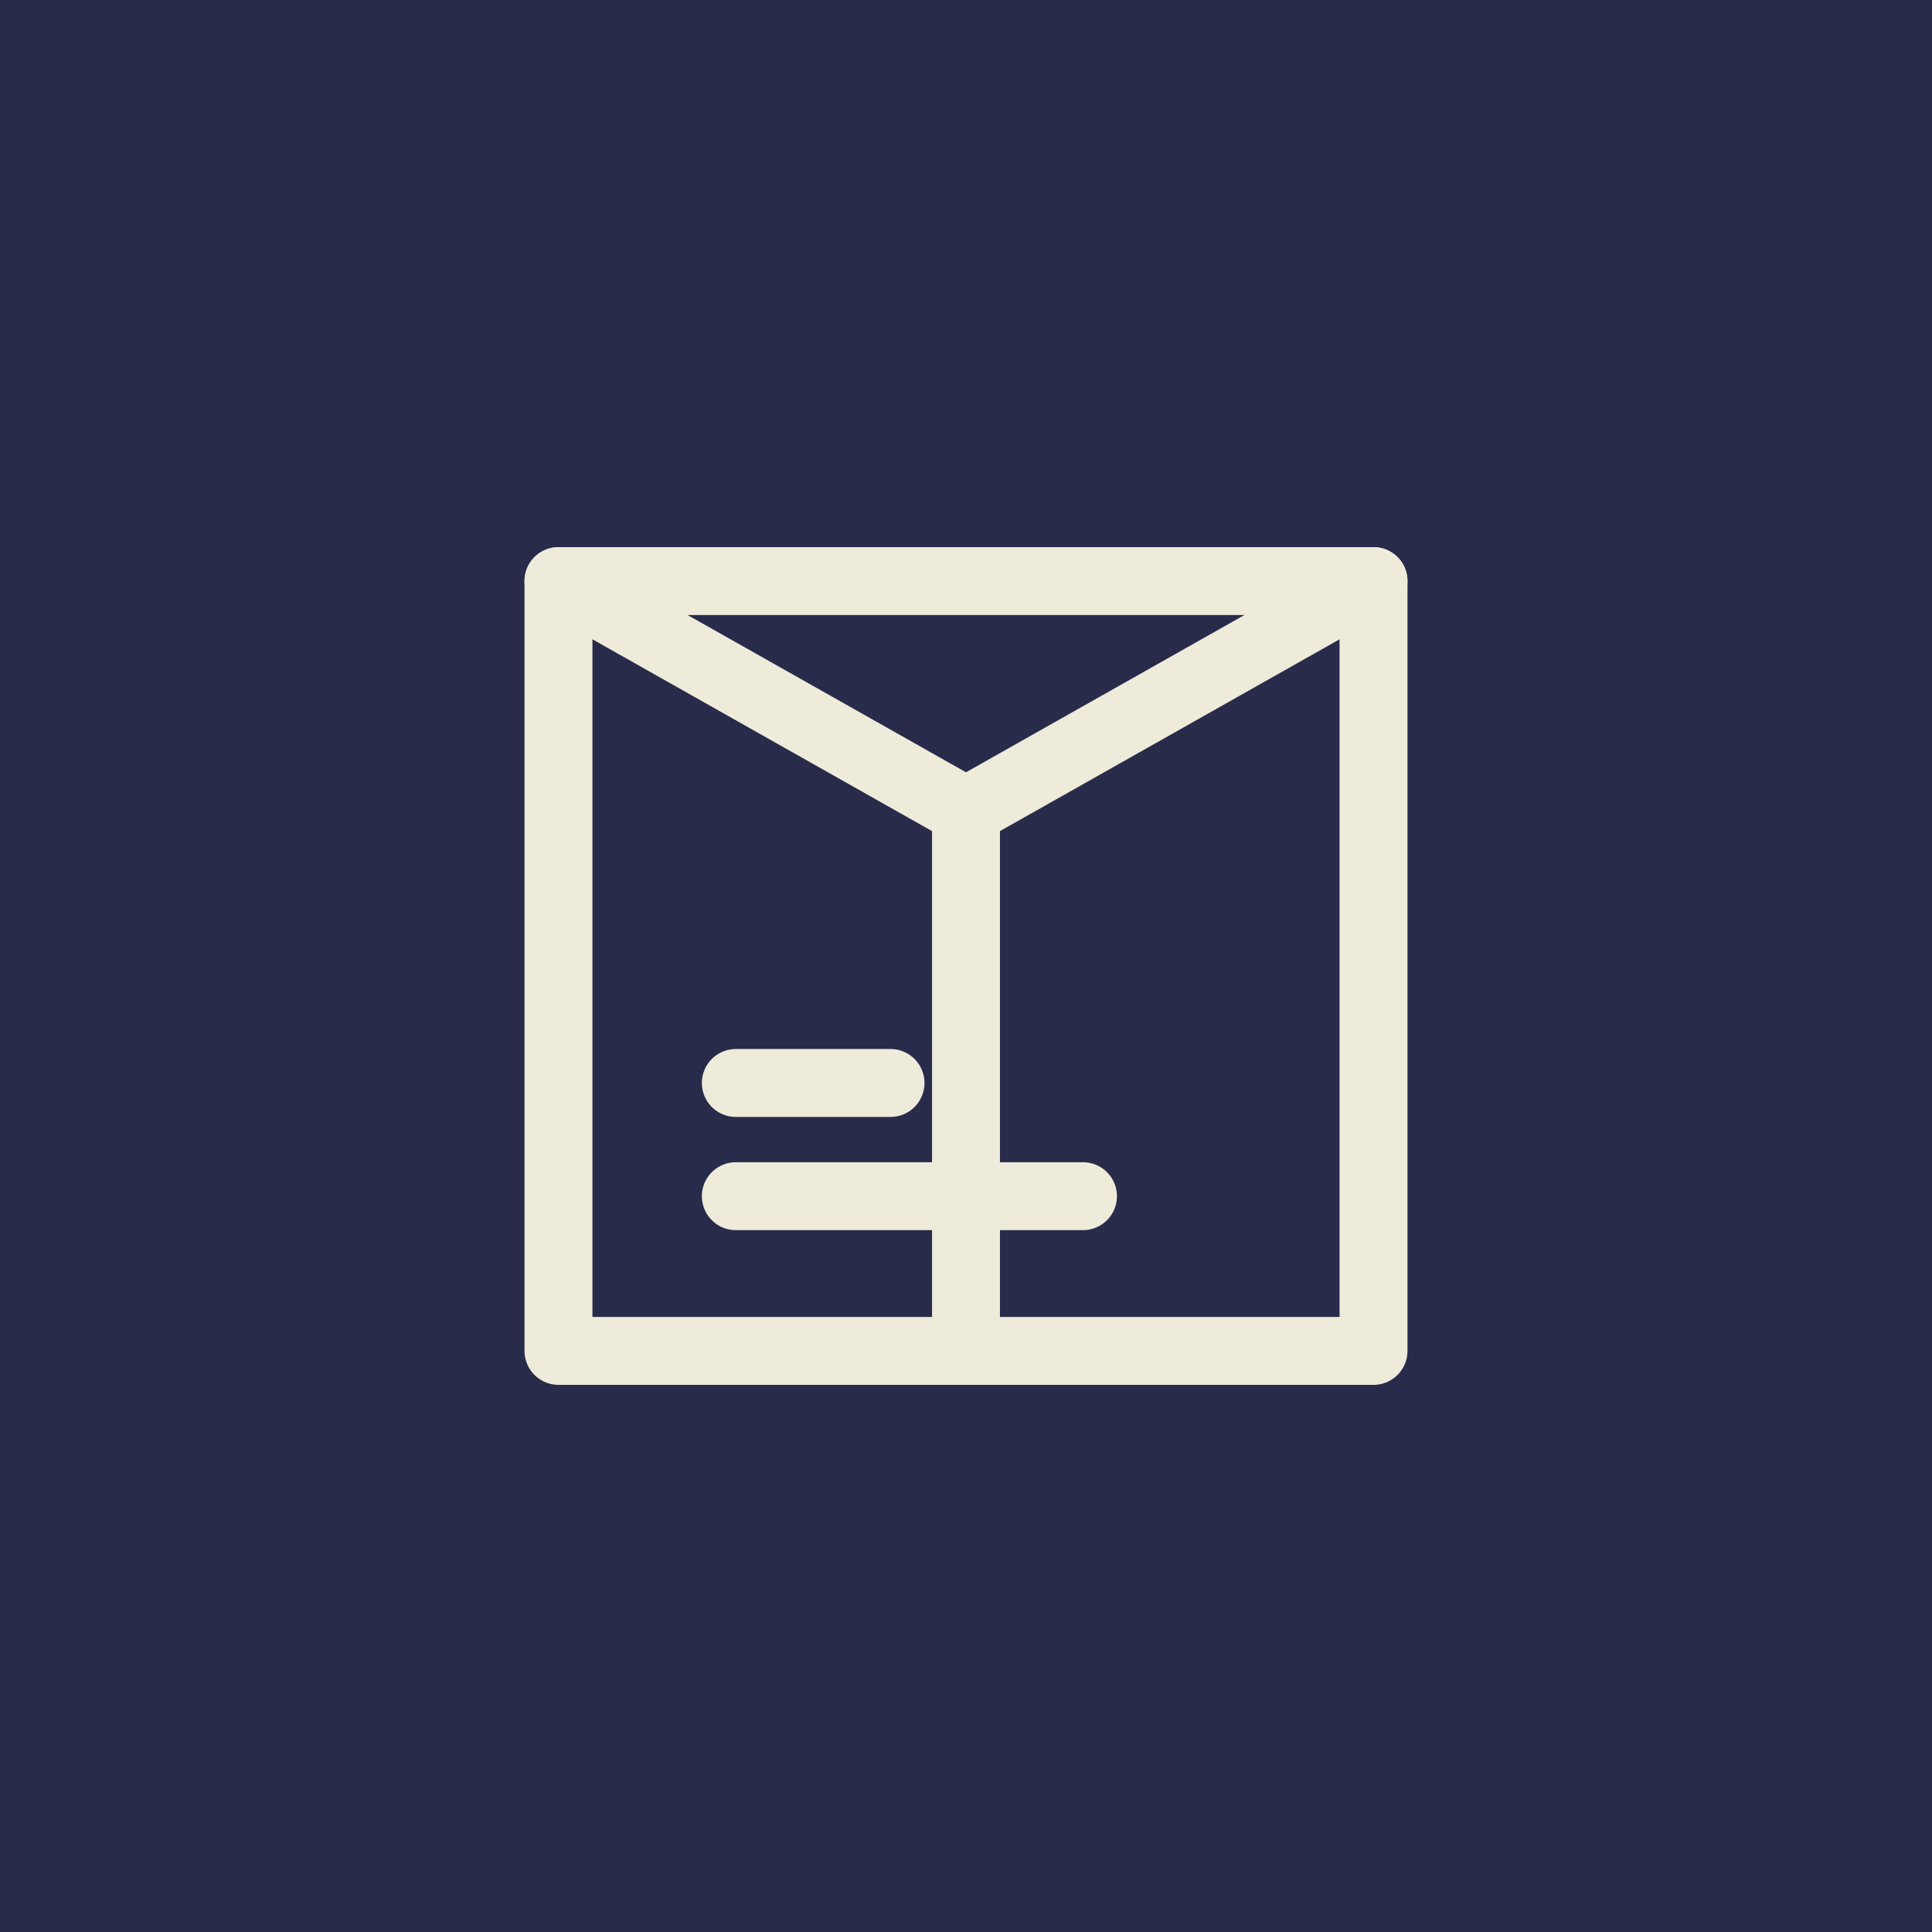
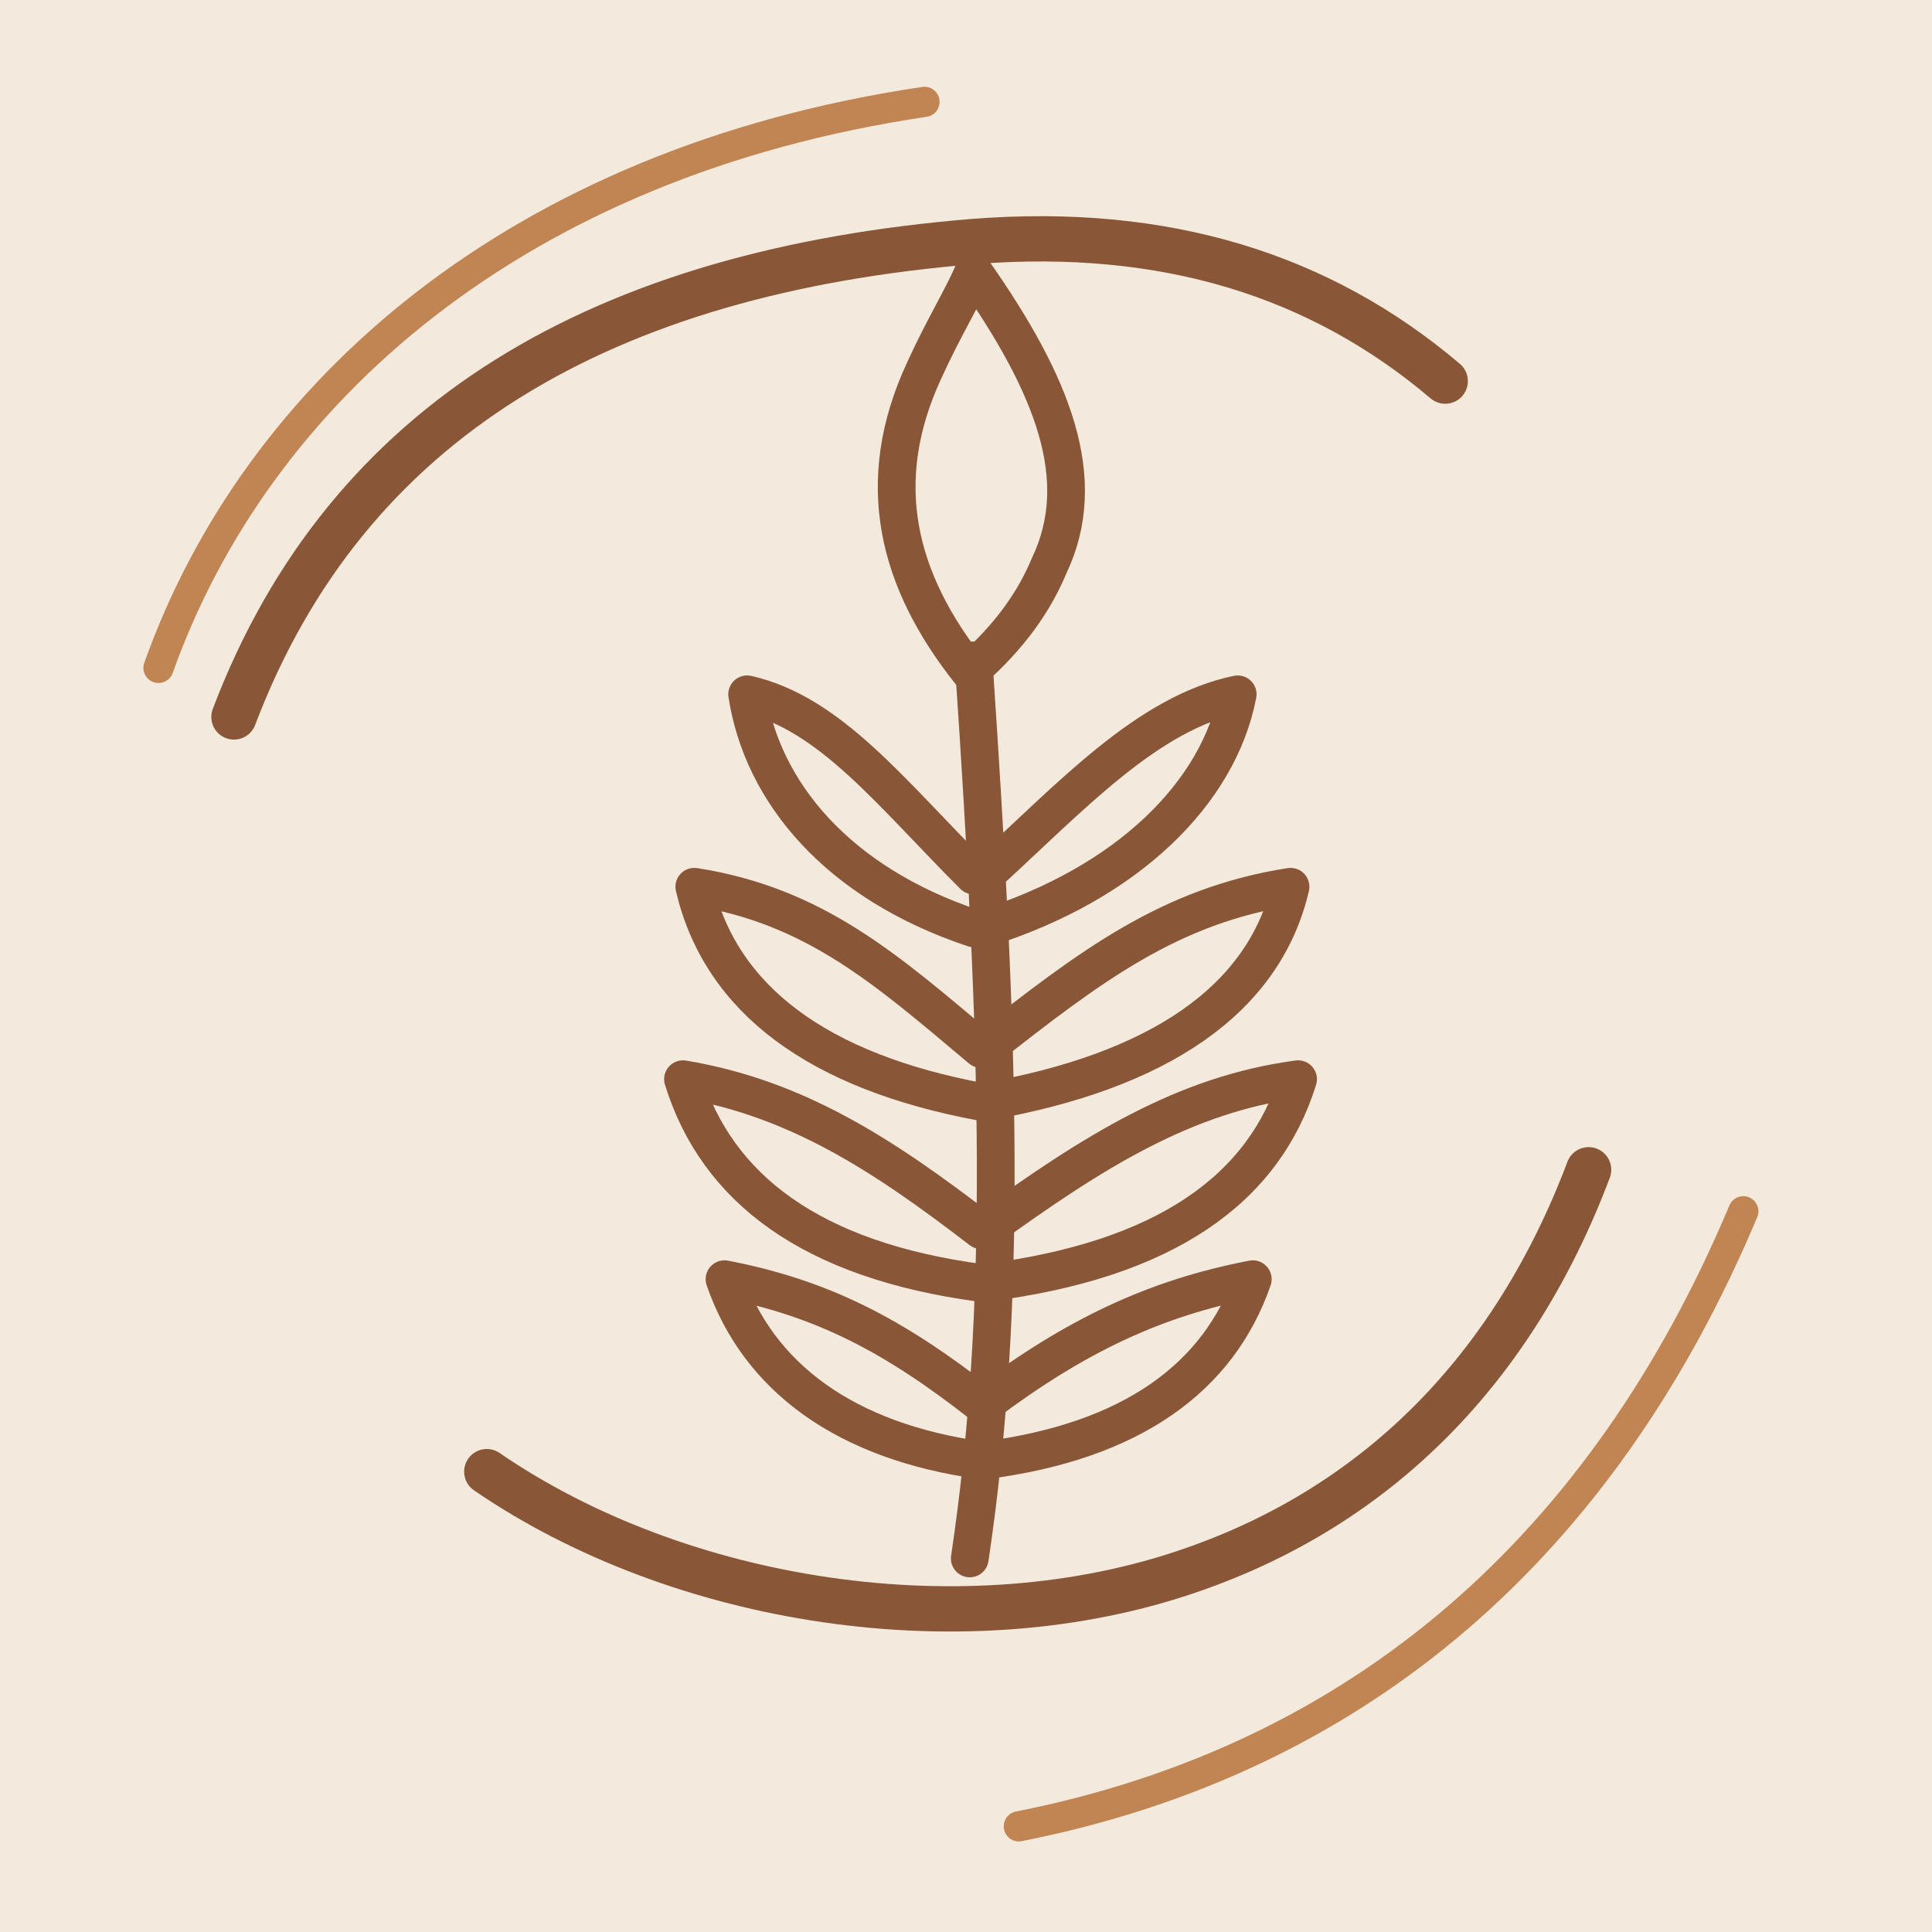
<svg xmlns="http://www.w3.org/2000/svg" viewBox="0 0 512 512" width="512" height="512">
-   <rect width="512" height="512" fill="#282b4a" />
-   <g fill="none" stroke="#eeebda" stroke-width="18" stroke-linecap="round" stroke-linejoin="round">
-     <path d="M148 154h216v204H148z" />
-     <path d="M148 154 256 215 364 154" />
-     <path d="M256 215v143" />
-     <path d="M195 287h41" />
-     <path d="M195 317h92" />
+   <rect width="512" height="512" fill="#F3E9DC" />
+   <g fill="none" stroke-linecap="round" stroke-linejoin="round">
+     <g stroke="#C08552" stroke-width="8">
+       <path d="M42 177 C68 104 137 43 245 27" />
+       <path d="M270 484 C361 466 425 409 462 321" />
+     </g>
+     <g stroke="#895737" stroke-width="12">
+       <path d="M62 190 C92 111 160 72 258 64 C309 60 350 73 383 101" />
+       <path d="M129 390 C180 425 256 437 316 416 C365 399 401 363 421 310" />
+     </g>
+     <g stroke="#895737" stroke-width="10">
+       <path d="M257 413 C267 346 265 278 258 175" />
+       <path d="M257 178 C238 154 231 128 245 98 C250 87 255 79 258 72 C279 102 289 127 278 150 C273 162 265 171 257 178 Z" />
+       <path d="M258 232 C236 210 220 189 198 184 C202 210 222 234 258 246" />
+       <path d="M261 232 C284 211 304 189 328 184 C323 210 299 234 261 246" />
+       <path d="M260 278 C235 257 216 240 184 235 C191 265 217 284 260 292" />
+       <path d="M261 278 C289 256 310 240 342 235 C335 265 307 284 261 292" />
+       <path d="M260 326 C234 306 211 291 181 286 C190 315 215 334 260 340" />
+       <path d="M261 326 C290 305 314 290 344 286 C335 315 309 334 261 340" />
+       <path d="M260 372 C237 354 218 344 192 339 C201 365 224 382 260 387" />
+       <path d="M261 372 C285 354 306 344 332 339 C323 365 300 382 261 387" />
+     </g>
  </g>
</svg>
